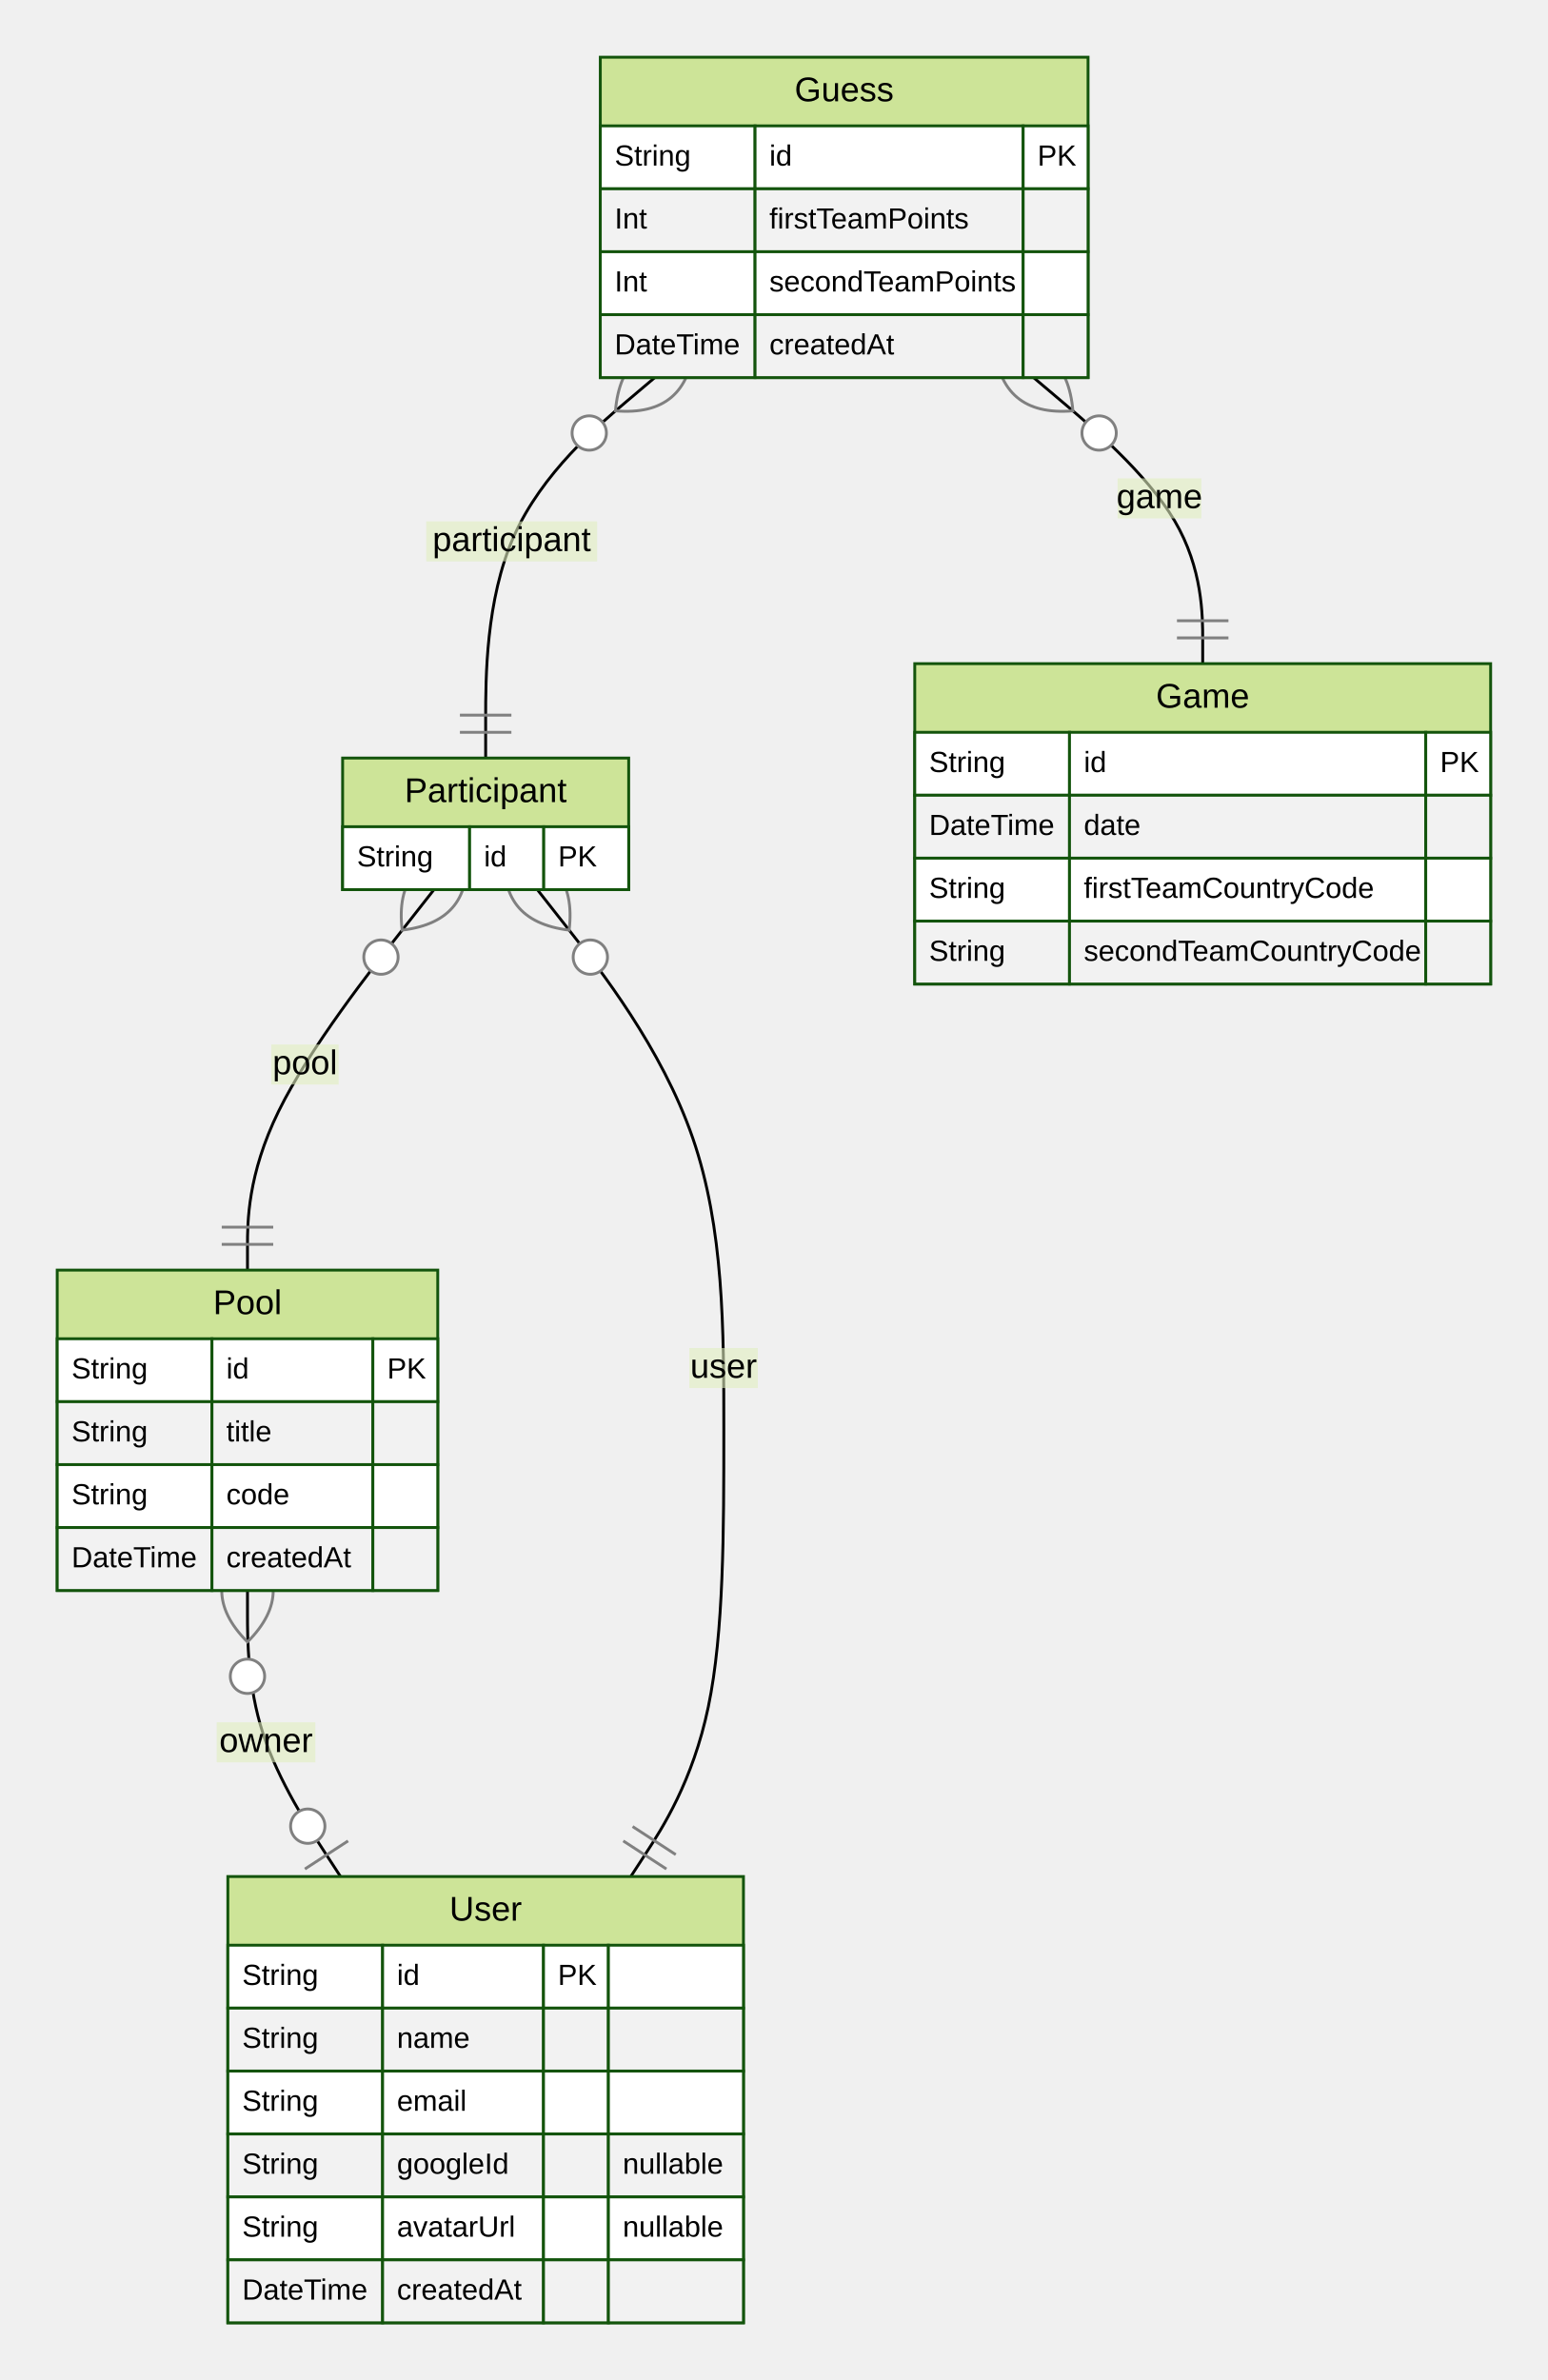
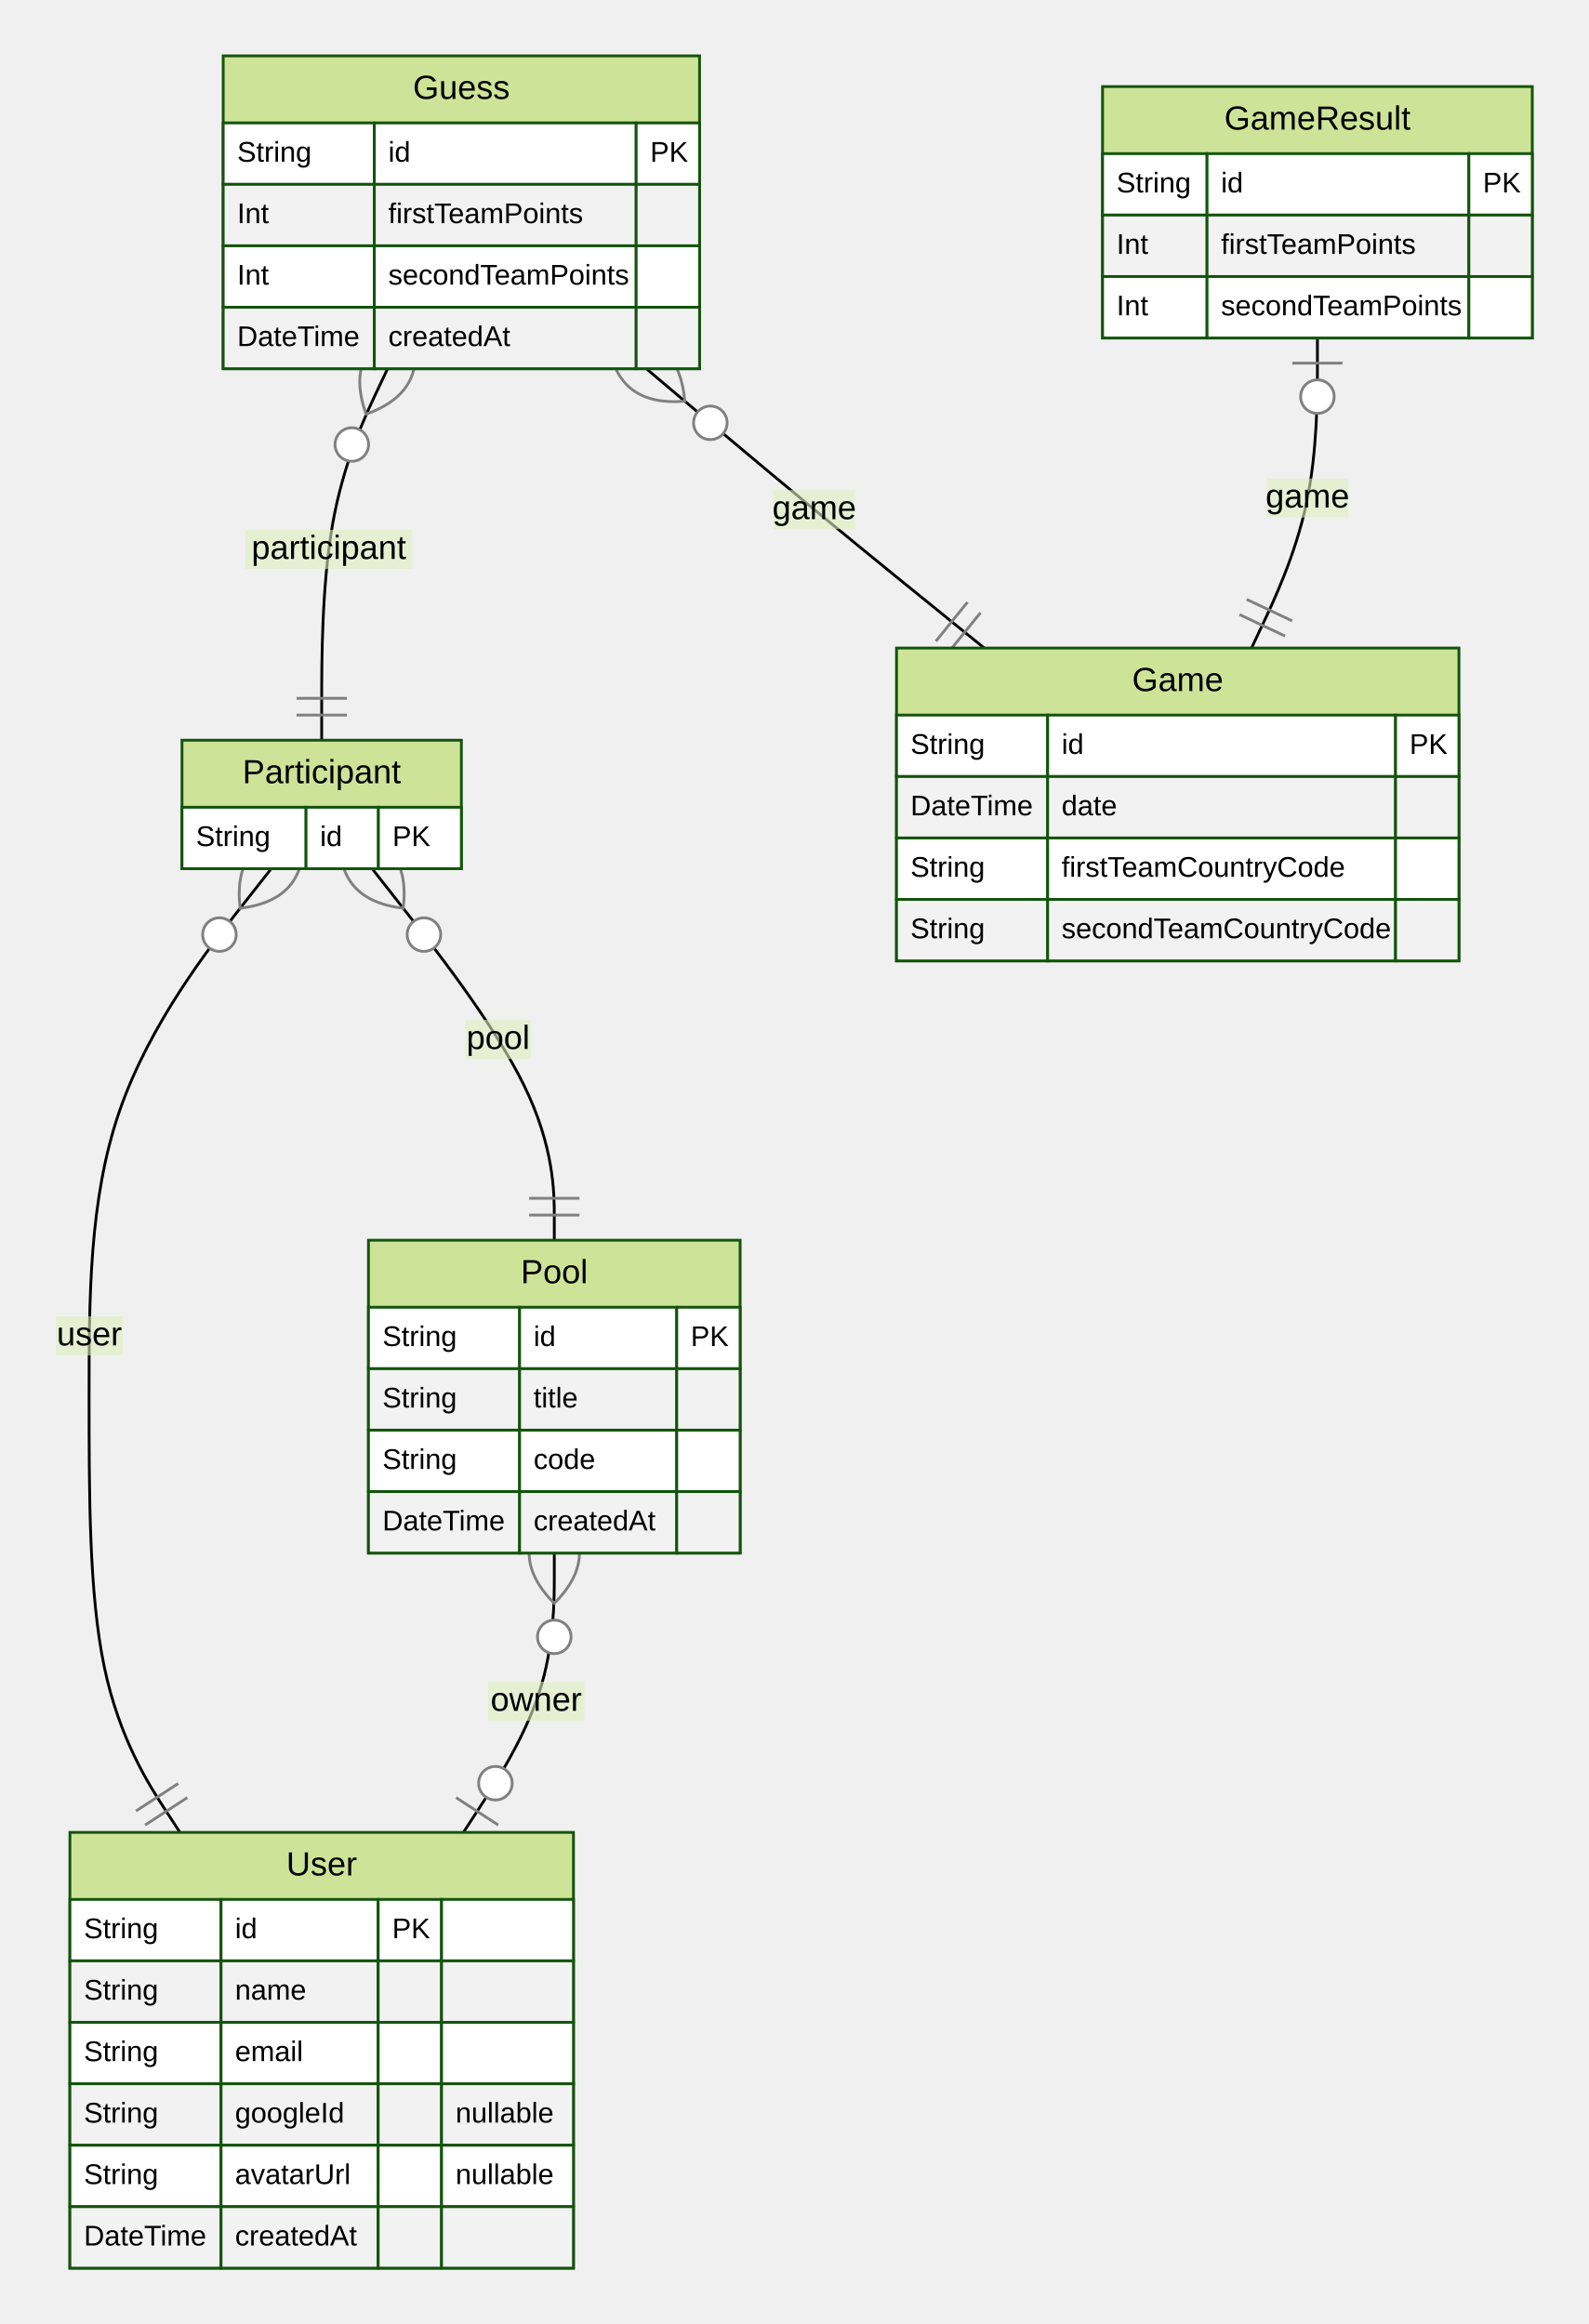
- <svg xmlns="http://www.w3.org/2000/svg" aria-labelledby="chart-title-mermaid-0 chart-desc-mermaid-0" role="img" viewBox="0 0 541.082 832" style="max-width: 541.082px; background-color: white;" width="100%" id="mermaid-0">
+ <svg xmlns="http://www.w3.org/2000/svg" aria-labelledby="chart-title-mermaid-0 chart-desc-mermaid-0" role="img" viewBox="-5.022 0 568.449 832" style="max-width: 568.449px; background-color: white;" width="100%" id="mermaid-0">
  <style>#mermaid-0 {font-family:"trebuchet ms",verdana,arial,sans-serif;font-size:16px;fill:#000000;}#mermaid-0 .error-icon{fill:#552222;}#mermaid-0 .error-text{fill:#552222;stroke:#552222;}#mermaid-0 .edge-thickness-normal{stroke-width:2px;}#mermaid-0 .edge-thickness-thick{stroke-width:3.5px;}#mermaid-0 .edge-pattern-solid{stroke-dasharray:0;}#mermaid-0 .edge-pattern-dashed{stroke-dasharray:3;}#mermaid-0 .edge-pattern-dotted{stroke-dasharray:2;}#mermaid-0 .marker{fill:#000000;stroke:#000000;}#mermaid-0 .marker.cross{stroke:#000000;}#mermaid-0 svg{font-family:"trebuchet ms",verdana,arial,sans-serif;font-size:16px;}#mermaid-0 .entityBox{fill:#cde498;stroke:#13540c;}#mermaid-0 .attributeBoxOdd{fill:#ffffff;stroke:#13540c;}#mermaid-0 .attributeBoxEven{fill:#f2f2f2;stroke:#13540c;}#mermaid-0 .relationshipLabelBox{fill:hsl(78.158, 58.462%, 84.51%);opacity:0.7;background-color:hsl(78.158, 58.462%, 84.51%);}#mermaid-0 .relationshipLabelBox rect{opacity:0.5;}#mermaid-0 .relationshipLine{stroke:#000000;}#mermaid-0 :root{--mermaid-font-family:"trebuchet ms",verdana,arial,sans-serif;}</style>
  <g />
  <defs>
    <marker orient="auto" markerHeight="18" markerWidth="18" refY="9" refX="0" id="ONLY_ONE_START">
      <path d="M9,0 L9,18 M15,0 L15,18" fill="none" stroke="gray" />
    </marker>
  </defs>
  <defs>
    <marker orient="auto" markerHeight="18" markerWidth="18" refY="9" refX="18" id="ONLY_ONE_END">
      <path d="M3,0 L3,18 M9,0 L9,18" fill="none" stroke="gray" />
    </marker>
  </defs>
  <defs>
    <marker orient="auto" markerHeight="18" markerWidth="30" refY="9" refX="0" id="ZERO_OR_ONE_START">
      <circle r="6" cy="9" cx="21" fill="white" stroke="gray" />
      <path d="M9,0 L9,18" fill="none" stroke="gray" />
    </marker>
  </defs>
  <defs>
    <marker orient="auto" markerHeight="18" markerWidth="30" refY="9" refX="30" id="ZERO_OR_ONE_END">
      <circle r="6" cy="9" cx="9" fill="white" stroke="gray" />
      <path d="M21,0 L21,18" fill="none" stroke="gray" />
    </marker>
  </defs>
  <defs>
    <marker orient="auto" markerHeight="36" markerWidth="45" refY="18" refX="18" id="ONE_OR_MORE_START">
      <path d="M0,18 Q 18,0 36,18 Q 18,36 0,18 M42,9 L42,27" fill="none" stroke="gray" />
    </marker>
  </defs>
  <defs>
    <marker orient="auto" markerHeight="36" markerWidth="45" refY="18" refX="27" id="ONE_OR_MORE_END">
      <path d="M3,9 L3,27 M9,18 Q27,0 45,18 Q27,36 9,18" fill="none" stroke="gray" />
    </marker>
  </defs>
  <defs>
    <marker orient="auto" markerHeight="36" markerWidth="57" refY="18" refX="18" id="ZERO_OR_MORE_START">
      <circle r="6" cy="18" cx="48" fill="white" stroke="gray" />
      <path d="M0,18 Q18,0 36,18 Q18,36 0,18" fill="none" stroke="gray" />
    </marker>
  </defs>
  <defs>
    <marker orient="auto" markerHeight="36" markerWidth="57" refY="18" refX="39" id="ZERO_OR_MORE_END">
      <circle r="6" cy="18" cx="9" fill="white" stroke="gray" />
      <path d="M21,18 Q39,0 57,18 Q39,36 21,18" fill="none" stroke="gray" />
    </marker>
  </defs>
-   <path marker-start="url(#ZERO_OR_MORE_START)" marker-end="url(#ZERO_OR_ONE_END)" fill="none" stroke="gray" d="M86.513,556L86.513,564.333C86.513,572.667,86.513,589.333,91.934,606C97.354,622.667,108.195,639.333,113.615,647.667L119.035,656" class="er relationshipLine" />
-   <path marker-start="url(#ZERO_OR_MORE_START)" marker-end="url(#ONLY_ONE_END)" fill="none" stroke="gray" d="M187.835,311L198.7,324.833C209.565,338.667,231.296,366.333,242.161,397.833C253.026,429.333,253.026,464.667,253.026,500C253.026,535.333,253.026,570.667,247.606,596.667C242.186,622.667,231.345,639.333,225.925,647.667L220.504,656" class="er relationshipLine" />
-   <path marker-start="url(#ZERO_OR_MORE_START)" marker-end="url(#ONLY_ONE_END)" fill="none" stroke="gray" d="M151.705,311L140.839,324.833C129.974,338.667,108.244,366.333,97.378,388.5C86.513,410.667,86.513,427.333,86.513,435.667L86.513,444" class="er relationshipLine" />
-   <path marker-start="url(#ZERO_OR_MORE_START)" marker-end="url(#ONLY_ONE_END)" fill="none" stroke="gray" d="M228.887,132L219.034,140.333C209.181,148.667,189.476,165.333,179.623,187.5C169.77,209.667,169.77,237.333,169.77,251.167L169.77,265" class="er relationshipLine" />
-   <path marker-start="url(#ZERO_OR_MORE_START)" marker-end="url(#ONLY_ONE_END)" fill="none" stroke="gray" d="M361.309,132L371.162,140.333C381.015,148.667,400.72,165.333,410.573,182C420.426,198.667,420.426,215.333,420.426,223.667L420.426,232" class="er relationshipLine" />
-   <g transform="translate(20,444 )" id="Pool">
+   <path marker-start="url(#ZERO_OR_MORE_START)" marker-end="url(#ZERO_OR_ONE_END)" fill="none" stroke="gray" d="M193.376,556L193.376,564.333C193.376,572.667,193.376,589.333,187.956,606C182.535,622.667,171.695,639.333,166.274,647.667L160.854,656" class="er relationshipLine" />
+   <path marker-start="url(#ZERO_OR_MORE_START)" marker-end="url(#ONLY_ONE_END)" fill="none" stroke="gray" d="M92.054,311L81.189,324.833C70.324,338.667,48.593,366.333,37.728,397.833C26.863,429.333,26.863,464.667,26.863,500C26.863,535.333,26.863,570.667,32.283,596.667C37.704,622.667,48.544,639.333,53.965,647.667L59.385,656" class="er relationshipLine" />
+   <path marker-start="url(#ZERO_OR_MORE_START)" marker-end="url(#ONLY_ONE_END)" fill="none" stroke="gray" d="M128.185,311L139.05,324.833C149.915,338.667,171.646,366.333,182.511,388.5C193.376,410.667,193.376,427.333,193.376,435.667L193.376,444" class="er relationshipLine" />
+   <path marker-start="url(#ZERO_OR_ONE_START)" marker-end="url(#ONLY_ONE_END)" fill="none" stroke="gray" d="M466.525,121L466.525,131.167C466.525,141.333,466.525,161.667,462.594,180.167C458.663,198.667,450.802,215.333,446.871,223.667L442.94,232" class="er relationshipLine" />
+   <path marker-start="url(#ZERO_OR_MORE_START)" marker-end="url(#ONLY_ONE_END)" fill="none" stroke="gray" d="M133.704,132L129.774,140.333C125.843,148.667,117.981,165.333,114.05,187.5C110.119,209.667,110.119,237.333,110.119,251.167L110.119,265" class="er relationshipLine" />
+   <path marker-start="url(#ZERO_OR_MORE_START)" marker-end="url(#ONLY_ONE_END)" fill="none" stroke="gray" d="M226.331,132L236.183,140.333C246.036,148.667,265.742,165.333,285.9,182C306.057,198.667,326.667,215.333,336.972,223.667L347.277,232" class="er relationshipLine" />
+   <g transform="translate(126.8629,444 )" id="Pool">
    <rect height="112" width="133.026" y="0" x="0" stroke="gray" fill-opacity="100%" fill="honeydew" class="er entityBox" />
    <text transform="translate(66.51321,12)" style="font-family: &quot;trebuchet ms&quot;, verdana, arial, sans-serif;; font-size: 12px" text-anchor="middle" dominant-baseline="middle" y="0" x="0" id="entity-Pool" class="er entityLabel">Pool</text>
    <rect height="22" width="54.096" y="24" x="0" stroke="gray" fill-opacity="100%" fill="honeydew" class="er attributeBoxOdd" />
    <text transform="translate(5,35)" style="font-family: &quot;trebuchet ms&quot;, verdana, arial, sans-serif;; font-size: 10.2px" text-anchor="left" dominant-baseline="middle" y="0" x="0" id="entity-Pool-attr-1-type" class="er entityLabel">String</text>
    <rect height="22" width="56.243" y="24" x="54.096" stroke="gray" fill-opacity="100%" fill="honeydew" class="er attributeBoxOdd" />
    <text transform="translate(59.09555,35)" style="font-family: &quot;trebuchet ms&quot;, verdana, arial, sans-serif;; font-size: 10.2px" text-anchor="left" dominant-baseline="middle" y="0" x="0" id="entity-Pool-attr-1-name" class="er entityLabel">id</text>
    <rect height="22" width="22.688" y="24" x="110.339" stroke="gray" fill-opacity="100%" fill="honeydew" class="er attributeBoxOdd" />
    <text transform="translate(115.3387,35)" style="font-family: &quot;trebuchet ms&quot;, verdana, arial, sans-serif;; font-size: 10.2px" text-anchor="left" dominant-baseline="middle" y="0" x="0" id="entity-Pool-attr-1-key" class="er entityLabel">PK</text>
    <rect height="22" width="54.096" y="46" x="0" stroke="gray" fill-opacity="100%" fill="honeydew" class="er attributeBoxEven" />
    <text transform="translate(5,57)" style="font-family: &quot;trebuchet ms&quot;, verdana, arial, sans-serif;; font-size: 10.2px" text-anchor="left" dominant-baseline="middle" y="0" x="0" id="entity-Pool-attr-2-type" class="er entityLabel">String</text>
    <rect height="22" width="56.243" y="46" x="54.096" stroke="gray" fill-opacity="100%" fill="honeydew" class="er attributeBoxEven" />
    <text transform="translate(59.09555,57)" style="font-family: &quot;trebuchet ms&quot;, verdana, arial, sans-serif;; font-size: 10.2px" text-anchor="left" dominant-baseline="middle" y="0" x="0" id="entity-Pool-attr-2-name" class="er entityLabel">title</text>
    <rect height="22" width="22.688" y="46" x="110.339" stroke="gray" fill-opacity="100%" fill="honeydew" class="er attributeBoxEven" />
    <text transform="translate(115.3387,57)" style="font-family: &quot;trebuchet ms&quot;, verdana, arial, sans-serif;; font-size: 10.2px" text-anchor="left" dominant-baseline="middle" y="0" x="0" id="entity-Pool-attr-2-key" class="er entityLabel" />
    <rect height="22" width="54.096" y="68" x="0" stroke="gray" fill-opacity="100%" fill="honeydew" class="er attributeBoxOdd" />
    <text transform="translate(5,79)" style="font-family: &quot;trebuchet ms&quot;, verdana, arial, sans-serif;; font-size: 10.2px" text-anchor="left" dominant-baseline="middle" y="0" x="0" id="entity-Pool-attr-3-type" class="er entityLabel">String</text>
    <rect height="22" width="56.243" y="68" x="54.096" stroke="gray" fill-opacity="100%" fill="honeydew" class="er attributeBoxOdd" />
    <text transform="translate(59.09555,79)" style="font-family: &quot;trebuchet ms&quot;, verdana, arial, sans-serif;; font-size: 10.2px" text-anchor="left" dominant-baseline="middle" y="0" x="0" id="entity-Pool-attr-3-name" class="er entityLabel">code</text>
    <rect height="22" width="22.688" y="68" x="110.339" stroke="gray" fill-opacity="100%" fill="honeydew" class="er attributeBoxOdd" />
    <text transform="translate(115.3387,79)" style="font-family: &quot;trebuchet ms&quot;, verdana, arial, sans-serif;; font-size: 10.2px" text-anchor="left" dominant-baseline="middle" y="0" x="0" id="entity-Pool-attr-3-key" class="er entityLabel" />
    <rect height="22" width="54.096" y="90" x="0" stroke="gray" fill-opacity="100%" fill="honeydew" class="er attributeBoxEven" />
    <text transform="translate(5,101)" style="font-family: &quot;trebuchet ms&quot;, verdana, arial, sans-serif;; font-size: 10.2px" text-anchor="left" dominant-baseline="middle" y="0" x="0" id="entity-Pool-attr-4-type" class="er entityLabel">DateTime</text>
    <rect height="22" width="56.243" y="90" x="54.096" stroke="gray" fill-opacity="100%" fill="honeydew" class="er attributeBoxEven" />
    <text transform="translate(59.09555,101)" style="font-family: &quot;trebuchet ms&quot;, verdana, arial, sans-serif;; font-size: 10.2px" text-anchor="left" dominant-baseline="middle" y="0" x="0" id="entity-Pool-attr-4-name" class="er entityLabel">createdAt</text>
    <rect height="22" width="22.688" y="90" x="110.339" stroke="gray" fill-opacity="100%" fill="honeydew" class="er attributeBoxEven" />
    <text transform="translate(115.3387,101)" style="font-family: &quot;trebuchet ms&quot;, verdana, arial, sans-serif;; font-size: 10.2px" text-anchor="left" dominant-baseline="middle" y="0" x="0" id="entity-Pool-attr-4-key" class="er entityLabel" />
  </g>
-   <g transform="translate(119.7698,265 )" id="Participant">
+   <g transform="translate(60.11948,265 )" id="Participant">
    <rect height="46" width="100" y="0" x="0" stroke="gray" fill-opacity="100%" fill="honeydew" class="er entityBox" />
    <text transform="translate(50,12)" style="font-family: &quot;trebuchet ms&quot;, verdana, arial, sans-serif;; font-size: 12px" text-anchor="middle" dominant-baseline="middle" y="0" x="0" id="entity-Participant" class="er entityLabel">Participant</text>
    <rect height="22" width="44.399" y="24" x="0" stroke="gray" fill-opacity="100%" fill="honeydew" class="er attributeBoxOdd" />
    <text transform="translate(5,35)" style="font-family: &quot;trebuchet ms&quot;, verdana, arial, sans-serif;; font-size: 10.2px" text-anchor="left" dominant-baseline="middle" y="0" x="0" id="entity-Participant-attr-1-type" class="er entityLabel">String</text>
    <rect height="22" width="25.911" y="24" x="44.399" stroke="gray" fill-opacity="100%" fill="honeydew" class="er attributeBoxOdd" />
    <text transform="translate(49.39862,35)" style="font-family: &quot;trebuchet ms&quot;, verdana, arial, sans-serif;; font-size: 10.2px" text-anchor="left" dominant-baseline="middle" y="0" x="0" id="entity-Participant-attr-1-name" class="er entityLabel">id</text>
    <rect height="22" width="29.69" y="24" x="70.31" stroke="gray" fill-opacity="100%" fill="honeydew" class="er attributeBoxOdd" />
    <text transform="translate(75.30976,35)" style="font-family: &quot;trebuchet ms&quot;, verdana, arial, sans-serif;; font-size: 10.2px" text-anchor="left" dominant-baseline="middle" y="0" x="0" id="entity-Participant-attr-1-key" class="er entityLabel">PK</text>
  </g>
-   <g transform="translate(79.65034,656 )" id="User">
+   <g transform="translate(20,656 )" id="User">
    <rect height="156" width="180.239" y="0" x="0" stroke="gray" fill-opacity="100%" fill="honeydew" class="er entityBox" />
    <text transform="translate(90.11948,12)" style="font-family: &quot;trebuchet ms&quot;, verdana, arial, sans-serif;; font-size: 12px" text-anchor="middle" dominant-baseline="middle" y="0" x="0" id="entity-User" class="er entityLabel">User</text>
    <rect height="22" width="54.096" y="24" x="0" stroke="gray" fill-opacity="100%" fill="honeydew" class="er attributeBoxOdd" />
    <text transform="translate(5,35)" style="font-family: &quot;trebuchet ms&quot;, verdana, arial, sans-serif;; font-size: 10.2px" text-anchor="left" dominant-baseline="middle" y="0" x="0" id="entity-User-attr-1-type" class="er entityLabel">String</text>
    <rect height="22" width="56.243" y="24" x="54.096" stroke="gray" fill-opacity="100%" fill="honeydew" class="er attributeBoxOdd" />
    <text transform="translate(59.09555,35)" style="font-family: &quot;trebuchet ms&quot;, verdana, arial, sans-serif;; font-size: 10.2px" text-anchor="left" dominant-baseline="middle" y="0" x="0" id="entity-User-attr-1-name" class="er entityLabel">id</text>
    <rect height="22" width="22.688" y="24" x="110.339" stroke="gray" fill-opacity="100%" fill="honeydew" class="er attributeBoxOdd" />
    <text transform="translate(115.3387,35)" style="font-family: &quot;trebuchet ms&quot;, verdana, arial, sans-serif;; font-size: 10.2px" text-anchor="left" dominant-baseline="middle" y="0" x="0" id="entity-User-attr-1-key" class="er entityLabel">PK</text>
    <rect height="22" width="47.213" y="24" x="133.026" stroke="gray" fill-opacity="100%" fill="honeydew" class="er attributeBoxOdd" />
    <text transform="translate(138.0264,35)" style="font-family: &quot;trebuchet ms&quot;, verdana, arial, sans-serif;; font-size: 10.2px" text-anchor="left" dominant-baseline="middle" y="0" x="0" id="entity-User-attr-1-comment" class="er entityLabel" />
    <rect height="22" width="54.096" y="46" x="0" stroke="gray" fill-opacity="100%" fill="honeydew" class="er attributeBoxEven" />
    <text transform="translate(5,57)" style="font-family: &quot;trebuchet ms&quot;, verdana, arial, sans-serif;; font-size: 10.2px" text-anchor="left" dominant-baseline="middle" y="0" x="0" id="entity-User-attr-2-type" class="er entityLabel">String</text>
    <rect height="22" width="56.243" y="46" x="54.096" stroke="gray" fill-opacity="100%" fill="honeydew" class="er attributeBoxEven" />
    <text transform="translate(59.09555,57)" style="font-family: &quot;trebuchet ms&quot;, verdana, arial, sans-serif;; font-size: 10.2px" text-anchor="left" dominant-baseline="middle" y="0" x="0" id="entity-User-attr-2-name" class="er entityLabel">name</text>
    <rect height="22" width="22.688" y="46" x="110.339" stroke="gray" fill-opacity="100%" fill="honeydew" class="er attributeBoxEven" />
    <text transform="translate(115.3387,57)" style="font-family: &quot;trebuchet ms&quot;, verdana, arial, sans-serif;; font-size: 10.2px" text-anchor="left" dominant-baseline="middle" y="0" x="0" id="entity-User-attr-2-key" class="er entityLabel" />
    <rect height="22" width="47.213" y="46" x="133.026" stroke="gray" fill-opacity="100%" fill="honeydew" class="er attributeBoxEven" />
    <text transform="translate(138.0264,57)" style="font-family: &quot;trebuchet ms&quot;, verdana, arial, sans-serif;; font-size: 10.2px" text-anchor="left" dominant-baseline="middle" y="0" x="0" id="entity-User-attr-2-comment" class="er entityLabel" />
    <rect height="22" width="54.096" y="68" x="0" stroke="gray" fill-opacity="100%" fill="honeydew" class="er attributeBoxOdd" />
    <text transform="translate(5,79)" style="font-family: &quot;trebuchet ms&quot;, verdana, arial, sans-serif;; font-size: 10.2px" text-anchor="left" dominant-baseline="middle" y="0" x="0" id="entity-User-attr-3-type" class="er entityLabel">String</text>
    <rect height="22" width="56.243" y="68" x="54.096" stroke="gray" fill-opacity="100%" fill="honeydew" class="er attributeBoxOdd" />
    <text transform="translate(59.09555,79)" style="font-family: &quot;trebuchet ms&quot;, verdana, arial, sans-serif;; font-size: 10.2px" text-anchor="left" dominant-baseline="middle" y="0" x="0" id="entity-User-attr-3-name" class="er entityLabel">email</text>
    <rect height="22" width="22.688" y="68" x="110.339" stroke="gray" fill-opacity="100%" fill="honeydew" class="er attributeBoxOdd" />
    <text transform="translate(115.3387,79)" style="font-family: &quot;trebuchet ms&quot;, verdana, arial, sans-serif;; font-size: 10.2px" text-anchor="left" dominant-baseline="middle" y="0" x="0" id="entity-User-attr-3-key" class="er entityLabel" />
    <rect height="22" width="47.213" y="68" x="133.026" stroke="gray" fill-opacity="100%" fill="honeydew" class="er attributeBoxOdd" />
    <text transform="translate(138.0264,79)" style="font-family: &quot;trebuchet ms&quot;, verdana, arial, sans-serif;; font-size: 10.2px" text-anchor="left" dominant-baseline="middle" y="0" x="0" id="entity-User-attr-3-comment" class="er entityLabel" />
    <rect height="22" width="54.096" y="90" x="0" stroke="gray" fill-opacity="100%" fill="honeydew" class="er attributeBoxEven" />
    <text transform="translate(5,101)" style="font-family: &quot;trebuchet ms&quot;, verdana, arial, sans-serif;; font-size: 10.2px" text-anchor="left" dominant-baseline="middle" y="0" x="0" id="entity-User-attr-4-type" class="er entityLabel">String</text>
    <rect height="22" width="56.243" y="90" x="54.096" stroke="gray" fill-opacity="100%" fill="honeydew" class="er attributeBoxEven" />
    <text transform="translate(59.09555,101)" style="font-family: &quot;trebuchet ms&quot;, verdana, arial, sans-serif;; font-size: 10.2px" text-anchor="left" dominant-baseline="middle" y="0" x="0" id="entity-User-attr-4-name" class="er entityLabel">googleId</text>
    <rect height="22" width="22.688" y="90" x="110.339" stroke="gray" fill-opacity="100%" fill="honeydew" class="er attributeBoxEven" />
    <text transform="translate(115.3387,101)" style="font-family: &quot;trebuchet ms&quot;, verdana, arial, sans-serif;; font-size: 10.2px" text-anchor="left" dominant-baseline="middle" y="0" x="0" id="entity-User-attr-4-key" class="er entityLabel" />
    <rect height="22" width="47.213" y="90" x="133.026" stroke="gray" fill-opacity="100%" fill="honeydew" class="er attributeBoxEven" />
    <text transform="translate(138.0264,101)" style="font-family: &quot;trebuchet ms&quot;, verdana, arial, sans-serif;; font-size: 10.2px" text-anchor="left" dominant-baseline="middle" y="0" x="0" id="entity-User-attr-4-comment" class="er entityLabel">nullable</text>
    <rect height="22" width="54.096" y="112" x="0" stroke="gray" fill-opacity="100%" fill="honeydew" class="er attributeBoxOdd" />
    <text transform="translate(5,123)" style="font-family: &quot;trebuchet ms&quot;, verdana, arial, sans-serif;; font-size: 10.2px" text-anchor="left" dominant-baseline="middle" y="0" x="0" id="entity-User-attr-5-type" class="er entityLabel">String</text>
    <rect height="22" width="56.243" y="112" x="54.096" stroke="gray" fill-opacity="100%" fill="honeydew" class="er attributeBoxOdd" />
    <text transform="translate(59.09555,123)" style="font-family: &quot;trebuchet ms&quot;, verdana, arial, sans-serif;; font-size: 10.2px" text-anchor="left" dominant-baseline="middle" y="0" x="0" id="entity-User-attr-5-name" class="er entityLabel">avatarUrl</text>
    <rect height="22" width="22.688" y="112" x="110.339" stroke="gray" fill-opacity="100%" fill="honeydew" class="er attributeBoxOdd" />
    <text transform="translate(115.3387,123)" style="font-family: &quot;trebuchet ms&quot;, verdana, arial, sans-serif;; font-size: 10.2px" text-anchor="left" dominant-baseline="middle" y="0" x="0" id="entity-User-attr-5-key" class="er entityLabel" />
    <rect height="22" width="47.213" y="112" x="133.026" stroke="gray" fill-opacity="100%" fill="honeydew" class="er attributeBoxOdd" />
    <text transform="translate(138.0264,123)" style="font-family: &quot;trebuchet ms&quot;, verdana, arial, sans-serif;; font-size: 10.2px" text-anchor="left" dominant-baseline="middle" y="0" x="0" id="entity-User-attr-5-comment" class="er entityLabel">nullable</text>
    <rect height="22" width="54.096" y="134" x="0" stroke="gray" fill-opacity="100%" fill="honeydew" class="er attributeBoxEven" />
    <text transform="translate(5,145)" style="font-family: &quot;trebuchet ms&quot;, verdana, arial, sans-serif;; font-size: 10.2px" text-anchor="left" dominant-baseline="middle" y="0" x="0" id="entity-User-attr-6-type" class="er entityLabel">DateTime</text>
    <rect height="22" width="56.243" y="134" x="54.096" stroke="gray" fill-opacity="100%" fill="honeydew" class="er attributeBoxEven" />
    <text transform="translate(59.09555,145)" style="font-family: &quot;trebuchet ms&quot;, verdana, arial, sans-serif;; font-size: 10.2px" text-anchor="left" dominant-baseline="middle" y="0" x="0" id="entity-User-attr-6-name" class="er entityLabel">createdAt</text>
    <rect height="22" width="22.688" y="134" x="110.339" stroke="gray" fill-opacity="100%" fill="honeydew" class="er attributeBoxEven" />
    <text transform="translate(115.3387,145)" style="font-family: &quot;trebuchet ms&quot;, verdana, arial, sans-serif;; font-size: 10.2px" text-anchor="left" dominant-baseline="middle" y="0" x="0" id="entity-User-attr-6-key" class="er entityLabel" />
    <rect height="22" width="47.213" y="134" x="133.026" stroke="gray" fill-opacity="100%" fill="honeydew" class="er attributeBoxEven" />
    <text transform="translate(138.0264,145)" style="font-family: &quot;trebuchet ms&quot;, verdana, arial, sans-serif;; font-size: 10.2px" text-anchor="left" dominant-baseline="middle" y="0" x="0" id="entity-User-attr-6-comment" class="er entityLabel" />
  </g>
-   <g transform="translate(319.7698,232 )" id="Game">
+   <g transform="translate(315.8687,232 )" id="Game">
    <rect height="112" width="201.312" y="0" x="0" stroke="gray" fill-opacity="100%" fill="honeydew" class="er entityBox" />
    <text transform="translate(100.6562,12)" style="font-family: &quot;trebuchet ms&quot;, verdana, arial, sans-serif;; font-size: 12px" text-anchor="middle" dominant-baseline="middle" y="0" x="0" id="entity-Game" class="er entityLabel">Game</text>
    <rect height="22" width="54.096" y="24" x="0" stroke="gray" fill-opacity="100%" fill="honeydew" class="er attributeBoxOdd" />
    <text transform="translate(5,35)" style="font-family: &quot;trebuchet ms&quot;, verdana, arial, sans-serif;; font-size: 10.2px" text-anchor="left" dominant-baseline="middle" y="0" x="0" id="entity-Game-attr-1-type" class="er entityLabel">String</text>
    <rect height="22" width="124.529" y="24" x="54.096" stroke="gray" fill-opacity="100%" fill="honeydew" class="er attributeBoxOdd" />
    <text transform="translate(59.09555,35)" style="font-family: &quot;trebuchet ms&quot;, verdana, arial, sans-serif;; font-size: 10.2px" text-anchor="left" dominant-baseline="middle" y="0" x="0" id="entity-Game-attr-1-name" class="er entityLabel">id</text>
    <rect height="22" width="22.688" y="24" x="178.625" stroke="gray" fill-opacity="100%" fill="honeydew" class="er attributeBoxOdd" />
    <text transform="translate(183.6248,35)" style="font-family: &quot;trebuchet ms&quot;, verdana, arial, sans-serif;; font-size: 10.2px" text-anchor="left" dominant-baseline="middle" y="0" x="0" id="entity-Game-attr-1-key" class="er entityLabel">PK</text>
    <rect height="22" width="54.096" y="46" x="0" stroke="gray" fill-opacity="100%" fill="honeydew" class="er attributeBoxEven" />
    <text transform="translate(5,57)" style="font-family: &quot;trebuchet ms&quot;, verdana, arial, sans-serif;; font-size: 10.2px" text-anchor="left" dominant-baseline="middle" y="0" x="0" id="entity-Game-attr-2-type" class="er entityLabel">DateTime</text>
    <rect height="22" width="124.529" y="46" x="54.096" stroke="gray" fill-opacity="100%" fill="honeydew" class="er attributeBoxEven" />
    <text transform="translate(59.09555,57)" style="font-family: &quot;trebuchet ms&quot;, verdana, arial, sans-serif;; font-size: 10.2px" text-anchor="left" dominant-baseline="middle" y="0" x="0" id="entity-Game-attr-2-name" class="er entityLabel">date</text>
    <rect height="22" width="22.688" y="46" x="178.625" stroke="gray" fill-opacity="100%" fill="honeydew" class="er attributeBoxEven" />
    <text transform="translate(183.6248,57)" style="font-family: &quot;trebuchet ms&quot;, verdana, arial, sans-serif;; font-size: 10.2px" text-anchor="left" dominant-baseline="middle" y="0" x="0" id="entity-Game-attr-2-key" class="er entityLabel" />
    <rect height="22" width="54.096" y="68" x="0" stroke="gray" fill-opacity="100%" fill="honeydew" class="er attributeBoxOdd" />
    <text transform="translate(5,79)" style="font-family: &quot;trebuchet ms&quot;, verdana, arial, sans-serif;; font-size: 10.2px" text-anchor="left" dominant-baseline="middle" y="0" x="0" id="entity-Game-attr-3-type" class="er entityLabel">String</text>
    <rect height="22" width="124.529" y="68" x="54.096" stroke="gray" fill-opacity="100%" fill="honeydew" class="er attributeBoxOdd" />
    <text transform="translate(59.09555,79)" style="font-family: &quot;trebuchet ms&quot;, verdana, arial, sans-serif;; font-size: 10.2px" text-anchor="left" dominant-baseline="middle" y="0" x="0" id="entity-Game-attr-3-name" class="er entityLabel">firstTeamCountryCode</text>
    <rect height="22" width="22.688" y="68" x="178.625" stroke="gray" fill-opacity="100%" fill="honeydew" class="er attributeBoxOdd" />
    <text transform="translate(183.6248,79)" style="font-family: &quot;trebuchet ms&quot;, verdana, arial, sans-serif;; font-size: 10.2px" text-anchor="left" dominant-baseline="middle" y="0" x="0" id="entity-Game-attr-3-key" class="er entityLabel" />
    <rect height="22" width="54.096" y="90" x="0" stroke="gray" fill-opacity="100%" fill="honeydew" class="er attributeBoxEven" />
    <text transform="translate(5,101)" style="font-family: &quot;trebuchet ms&quot;, verdana, arial, sans-serif;; font-size: 10.2px" text-anchor="left" dominant-baseline="middle" y="0" x="0" id="entity-Game-attr-4-type" class="er entityLabel">String</text>
    <rect height="22" width="124.529" y="90" x="54.096" stroke="gray" fill-opacity="100%" fill="honeydew" class="er attributeBoxEven" />
    <text transform="translate(59.09555,101)" style="font-family: &quot;trebuchet ms&quot;, verdana, arial, sans-serif;; font-size: 10.2px" text-anchor="left" dominant-baseline="middle" y="0" x="0" id="entity-Game-attr-4-name" class="er entityLabel">secondTeamCountryCode</text>
    <rect height="22" width="22.688" y="90" x="178.625" stroke="gray" fill-opacity="100%" fill="honeydew" class="er attributeBoxEven" />
    <text transform="translate(183.6248,101)" style="font-family: &quot;trebuchet ms&quot;, verdana, arial, sans-serif;; font-size: 10.2px" text-anchor="left" dominant-baseline="middle" y="0" x="0" id="entity-Game-attr-4-key" class="er entityLabel" />
  </g>
-   <g transform="translate(209.8457,20 )" id="Guess">
+   <g transform="translate(389.6225,31 )" id="GameResult">
+     <rect height="90" width="153.805" y="0" x="0" stroke="gray" fill-opacity="100%" fill="honeydew" class="er entityBox" />
+     <text transform="translate(76.90245,12)" style="font-family: &quot;trebuchet ms&quot;, verdana, arial, sans-serif;; font-size: 12px" text-anchor="middle" dominant-baseline="middle" y="0" x="0" id="entity-GameResult" class="er entityLabel">GameResult</text>
+     <rect height="22" width="37.396" y="24" x="0" stroke="gray" fill-opacity="100%" fill="honeydew" class="er attributeBoxOdd" />
+     <text transform="translate(5,35)" style="font-family: &quot;trebuchet ms&quot;, verdana, arial, sans-serif;; font-size: 10.2px" text-anchor="left" dominant-baseline="middle" y="0" x="0" id="entity-GameResult-attr-1-type" class="er entityLabel">String</text>
+     <rect height="22" width="93.721" y="24" x="37.396" stroke="gray" fill-opacity="100%" fill="honeydew" class="er attributeBoxOdd" />
+     <text transform="translate(42.39606,35)" style="font-family: &quot;trebuchet ms&quot;, verdana, arial, sans-serif;; font-size: 10.2px" text-anchor="left" dominant-baseline="middle" y="0" x="0" id="entity-GameResult-attr-1-name" class="er entityLabel">id</text>
+     <rect height="22" width="22.688" y="24" x="131.117" stroke="gray" fill-opacity="100%" fill="honeydew" class="er attributeBoxOdd" />
+     <text transform="translate(136.1172,35)" style="font-family: &quot;trebuchet ms&quot;, verdana, arial, sans-serif;; font-size: 10.2px" text-anchor="left" dominant-baseline="middle" y="0" x="0" id="entity-GameResult-attr-1-key" class="er entityLabel">PK</text>
+     <rect height="22" width="37.396" y="46" x="0" stroke="gray" fill-opacity="100%" fill="honeydew" class="er attributeBoxEven" />
+     <text transform="translate(5,57)" style="font-family: &quot;trebuchet ms&quot;, verdana, arial, sans-serif;; font-size: 10.2px" text-anchor="left" dominant-baseline="middle" y="0" x="0" id="entity-GameResult-attr-2-type" class="er entityLabel">Int</text>
+     <rect height="22" width="93.721" y="46" x="37.396" stroke="gray" fill-opacity="100%" fill="honeydew" class="er attributeBoxEven" />
+     <text transform="translate(42.39606,57)" style="font-family: &quot;trebuchet ms&quot;, verdana, arial, sans-serif;; font-size: 10.2px" text-anchor="left" dominant-baseline="middle" y="0" x="0" id="entity-GameResult-attr-2-name" class="er entityLabel">firstTeamPoints</text>
+     <rect height="22" width="22.688" y="46" x="131.117" stroke="gray" fill-opacity="100%" fill="honeydew" class="er attributeBoxEven" />
+     <text transform="translate(136.1172,57)" style="font-family: &quot;trebuchet ms&quot;, verdana, arial, sans-serif;; font-size: 10.2px" text-anchor="left" dominant-baseline="middle" y="0" x="0" id="entity-GameResult-attr-2-key" class="er entityLabel" />
+     <rect height="22" width="37.396" y="68" x="0" stroke="gray" fill-opacity="100%" fill="honeydew" class="er attributeBoxOdd" />
+     <text transform="translate(5,79)" style="font-family: &quot;trebuchet ms&quot;, verdana, arial, sans-serif;; font-size: 10.2px" text-anchor="left" dominant-baseline="middle" y="0" x="0" id="entity-GameResult-attr-3-type" class="er entityLabel">Int</text>
+     <rect height="22" width="93.721" y="68" x="37.396" stroke="gray" fill-opacity="100%" fill="honeydew" class="er attributeBoxOdd" />
+     <text transform="translate(42.39606,79)" style="font-family: &quot;trebuchet ms&quot;, verdana, arial, sans-serif;; font-size: 10.2px" text-anchor="left" dominant-baseline="middle" y="0" x="0" id="entity-GameResult-attr-3-name" class="er entityLabel">secondTeamPoints</text>
+     <rect height="22" width="22.688" y="68" x="131.117" stroke="gray" fill-opacity="100%" fill="honeydew" class="er attributeBoxOdd" />
+     <text transform="translate(136.1172,79)" style="font-family: &quot;trebuchet ms&quot;, verdana, arial, sans-serif;; font-size: 10.2px" text-anchor="left" dominant-baseline="middle" y="0" x="0" id="entity-GameResult-attr-3-key" class="er entityLabel" />
+   </g>
+   <g transform="translate(74.86729,20 )" id="Guess">
    <rect height="112" width="170.504" y="0" x="0" stroke="gray" fill-opacity="100%" fill="honeydew" class="er entityBox" />
    <text transform="translate(85.2522,12)" style="font-family: &quot;trebuchet ms&quot;, verdana, arial, sans-serif;; font-size: 12px" text-anchor="middle" dominant-baseline="middle" y="0" x="0" id="entity-Guess" class="er entityLabel">Guess</text>
    <rect height="22" width="54.096" y="24" x="0" stroke="gray" fill-opacity="100%" fill="honeydew" class="er attributeBoxOdd" />
    <text transform="translate(5,35)" style="font-family: &quot;trebuchet ms&quot;, verdana, arial, sans-serif;; font-size: 10.2px" text-anchor="left" dominant-baseline="middle" y="0" x="0" id="entity-Guess-attr-1-type" class="er entityLabel">String</text>
    <rect height="22" width="93.721" y="24" x="54.096" stroke="gray" fill-opacity="100%" fill="honeydew" class="er attributeBoxOdd" />
    <text transform="translate(59.09555,35)" style="font-family: &quot;trebuchet ms&quot;, verdana, arial, sans-serif;; font-size: 10.2px" text-anchor="left" dominant-baseline="middle" y="0" x="0" id="entity-Guess-attr-1-name" class="er entityLabel">id</text>
    <rect height="22" width="22.688" y="24" x="147.817" stroke="gray" fill-opacity="100%" fill="honeydew" class="er attributeBoxOdd" />
    <text transform="translate(152.8167,35)" style="font-family: &quot;trebuchet ms&quot;, verdana, arial, sans-serif;; font-size: 10.2px" text-anchor="left" dominant-baseline="middle" y="0" x="0" id="entity-Guess-attr-1-key" class="er entityLabel">PK</text>
    <rect height="22" width="54.096" y="46" x="0" stroke="gray" fill-opacity="100%" fill="honeydew" class="er attributeBoxEven" />
    <text transform="translate(5,57)" style="font-family: &quot;trebuchet ms&quot;, verdana, arial, sans-serif;; font-size: 10.2px" text-anchor="left" dominant-baseline="middle" y="0" x="0" id="entity-Guess-attr-2-type" class="er entityLabel">Int</text>
    <rect height="22" width="93.721" y="46" x="54.096" stroke="gray" fill-opacity="100%" fill="honeydew" class="er attributeBoxEven" />
    <text transform="translate(59.09555,57)" style="font-family: &quot;trebuchet ms&quot;, verdana, arial, sans-serif;; font-size: 10.2px" text-anchor="left" dominant-baseline="middle" y="0" x="0" id="entity-Guess-attr-2-name" class="er entityLabel">firstTeamPoints</text>
    <rect height="22" width="22.688" y="46" x="147.817" stroke="gray" fill-opacity="100%" fill="honeydew" class="er attributeBoxEven" />
    <text transform="translate(152.8167,57)" style="font-family: &quot;trebuchet ms&quot;, verdana, arial, sans-serif;; font-size: 10.2px" text-anchor="left" dominant-baseline="middle" y="0" x="0" id="entity-Guess-attr-2-key" class="er entityLabel" />
    <rect height="22" width="54.096" y="68" x="0" stroke="gray" fill-opacity="100%" fill="honeydew" class="er attributeBoxOdd" />
    <text transform="translate(5,79)" style="font-family: &quot;trebuchet ms&quot;, verdana, arial, sans-serif;; font-size: 10.2px" text-anchor="left" dominant-baseline="middle" y="0" x="0" id="entity-Guess-attr-3-type" class="er entityLabel">Int</text>
    <rect height="22" width="93.721" y="68" x="54.096" stroke="gray" fill-opacity="100%" fill="honeydew" class="er attributeBoxOdd" />
    <text transform="translate(59.09555,79)" style="font-family: &quot;trebuchet ms&quot;, verdana, arial, sans-serif;; font-size: 10.2px" text-anchor="left" dominant-baseline="middle" y="0" x="0" id="entity-Guess-attr-3-name" class="er entityLabel">secondTeamPoints</text>
    <rect height="22" width="22.688" y="68" x="147.817" stroke="gray" fill-opacity="100%" fill="honeydew" class="er attributeBoxOdd" />
    <text transform="translate(152.8167,79)" style="font-family: &quot;trebuchet ms&quot;, verdana, arial, sans-serif;; font-size: 10.2px" text-anchor="left" dominant-baseline="middle" y="0" x="0" id="entity-Guess-attr-3-key" class="er entityLabel" />
    <rect height="22" width="54.096" y="90" x="0" stroke="gray" fill-opacity="100%" fill="honeydew" class="er attributeBoxEven" />
    <text transform="translate(5,101)" style="font-family: &quot;trebuchet ms&quot;, verdana, arial, sans-serif;; font-size: 10.2px" text-anchor="left" dominant-baseline="middle" y="0" x="0" id="entity-Guess-attr-4-type" class="er entityLabel">DateTime</text>
    <rect height="22" width="93.721" y="90" x="54.096" stroke="gray" fill-opacity="100%" fill="honeydew" class="er attributeBoxEven" />
    <text transform="translate(59.09555,101)" style="font-family: &quot;trebuchet ms&quot;, verdana, arial, sans-serif;; font-size: 10.2px" text-anchor="left" dominant-baseline="middle" y="0" x="0" id="entity-Guess-attr-4-name" class="er entityLabel">createdAt</text>
    <rect height="22" width="22.688" y="90" x="147.817" stroke="gray" fill-opacity="100%" fill="honeydew" class="er attributeBoxEven" />
    <text transform="translate(152.8167,101)" style="font-family: &quot;trebuchet ms&quot;, verdana, arial, sans-serif;; font-size: 10.2px" text-anchor="left" dominant-baseline="middle" y="0" x="0" id="entity-Guess-attr-4-key" class="er entityLabel" />
  </g>
-   <rect fill-opacity="85%" fill="white" height="14" width="34.471" y="602.078" x="75.759" class="er relationshipLabelBox" />
-   <text style="font-family: &quot;trebuchet ms&quot;, verdana, arial, sans-serif;; font-size: 12px" dominant-baseline="middle" text-anchor="middle" y="609.078" x="92.994" id="rel1" class="er relationshipLabel">owner</text>
-   <rect fill-opacity="85%" fill="white" height="14" width="23.959" y="471.248" x="240.952" class="er relationshipLabelBox" />
-   <text style="font-family: &quot;trebuchet ms&quot;, verdana, arial, sans-serif;; font-size: 12px" dominant-baseline="middle" text-anchor="middle" y="478.248" x="252.932" id="rel2" class="er relationshipLabel">user</text>
-   <rect fill-opacity="85%" fill="white" height="14" width="23.564" y="365.133" x="94.824" class="er relationshipLabelBox" />
-   <text style="font-family: &quot;trebuchet ms&quot;, verdana, arial, sans-serif;; font-size: 12px" dominant-baseline="middle" text-anchor="middle" y="372.133" x="106.606" id="rel3" class="er relationshipLabel">pool</text>
-   <rect fill-opacity="85%" fill="white" height="14" width="59.744" y="182.256" x="148.995" class="er relationshipLabelBox" />
-   <text style="font-family: &quot;trebuchet ms&quot;, verdana, arial, sans-serif;; font-size: 12px" dominant-baseline="middle" text-anchor="middle" y="189.256" x="178.867" id="rel4" class="er relationshipLabel">participant</text>
-   <rect fill-opacity="85%" fill="white" height="14" width="29.289" y="167.222" x="390.665" class="er relationshipLabelBox" />
-   <text style="font-family: &quot;trebuchet ms&quot;, verdana, arial, sans-serif;; font-size: 12px" dominant-baseline="middle" text-anchor="middle" y="174.222" x="405.31" id="rel5" class="er relationshipLabel">game</text>
+   <rect fill-opacity="85%" fill="white" height="14" width="34.471" y="602.078" x="169.66" class="er relationshipLabelBox" />
+   <text style="font-family: &quot;trebuchet ms&quot;, verdana, arial, sans-serif;; font-size: 12px" dominant-baseline="middle" text-anchor="middle" y="609.078" x="186.895" id="rel1" class="er relationshipLabel">owner</text>
+   <rect fill-opacity="85%" fill="white" height="14" width="23.959" y="471.248" x="14.978" class="er relationshipLabelBox" />
+   <text style="font-family: &quot;trebuchet ms&quot;, verdana, arial, sans-serif;; font-size: 12px" dominant-baseline="middle" text-anchor="middle" y="478.248" x="26.957" id="rel2" class="er relationshipLabel">user</text>
+   <rect fill-opacity="85%" fill="white" height="14" width="23.564" y="365.133" x="161.501" class="er relationshipLabelBox" />
+   <text style="font-family: &quot;trebuchet ms&quot;, verdana, arial, sans-serif;; font-size: 12px" dominant-baseline="middle" text-anchor="middle" y="372.133" x="173.283" id="rel3" class="er relationshipLabel">pool</text>
+   <rect fill-opacity="85%" fill="white" height="14" width="29.289" y="171.286" x="448.334" class="er relationshipLabelBox" />
+   <text style="font-family: &quot;trebuchet ms&quot;, verdana, arial, sans-serif;; font-size: 12px" dominant-baseline="middle" text-anchor="middle" y="178.286" x="462.979" id="rel4" class="er relationshipLabel">game</text>
+   <rect fill-opacity="85%" fill="white" height="14" width="59.744" y="189.7" x="82.795" class="er relationshipLabelBox" />
+   <text style="font-family: &quot;trebuchet ms&quot;, verdana, arial, sans-serif;; font-size: 12px" dominant-baseline="middle" text-anchor="middle" y="196.7" x="112.668" id="rel5" class="er relationshipLabel">participant</text>
+   <rect fill-opacity="85%" fill="white" height="14" width="29.289" y="175.444" x="271.792" class="er relationshipLabelBox" />
+   <text style="font-family: &quot;trebuchet ms&quot;, verdana, arial, sans-serif;; font-size: 12px" dominant-baseline="middle" text-anchor="middle" y="182.444" x="286.437" id="rel6" class="er relationshipLabel">game</text>
</svg>
